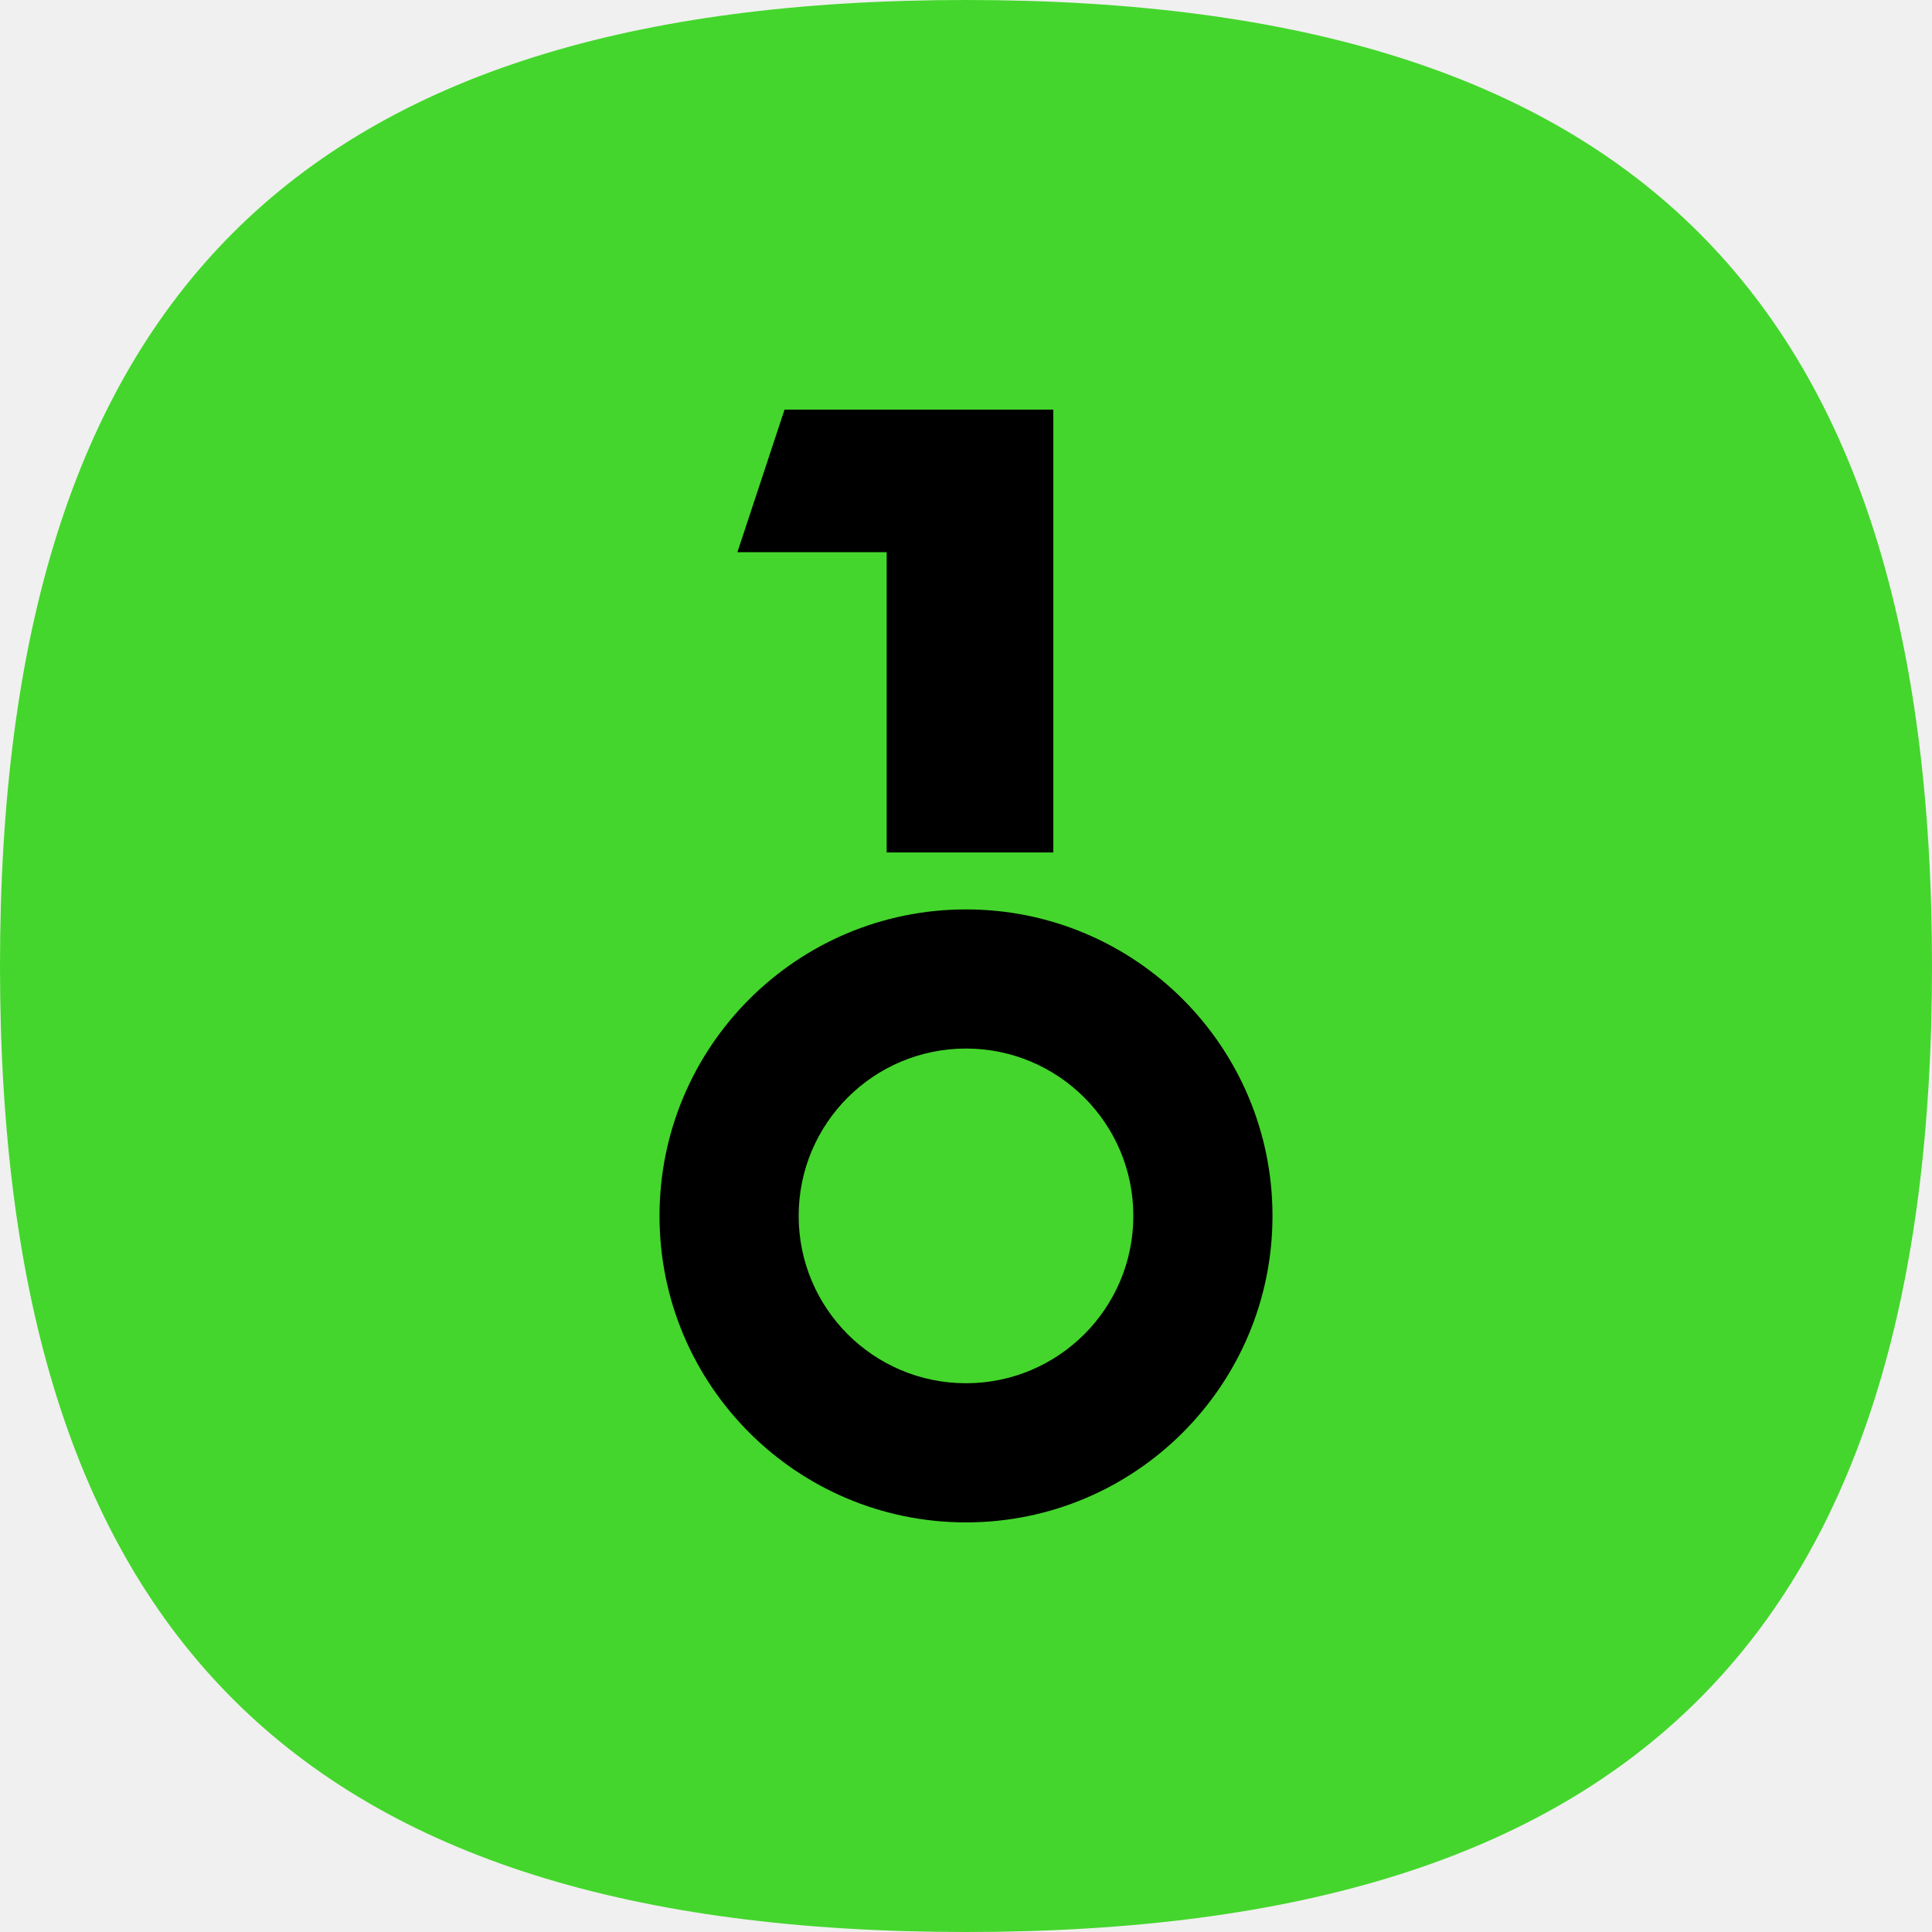
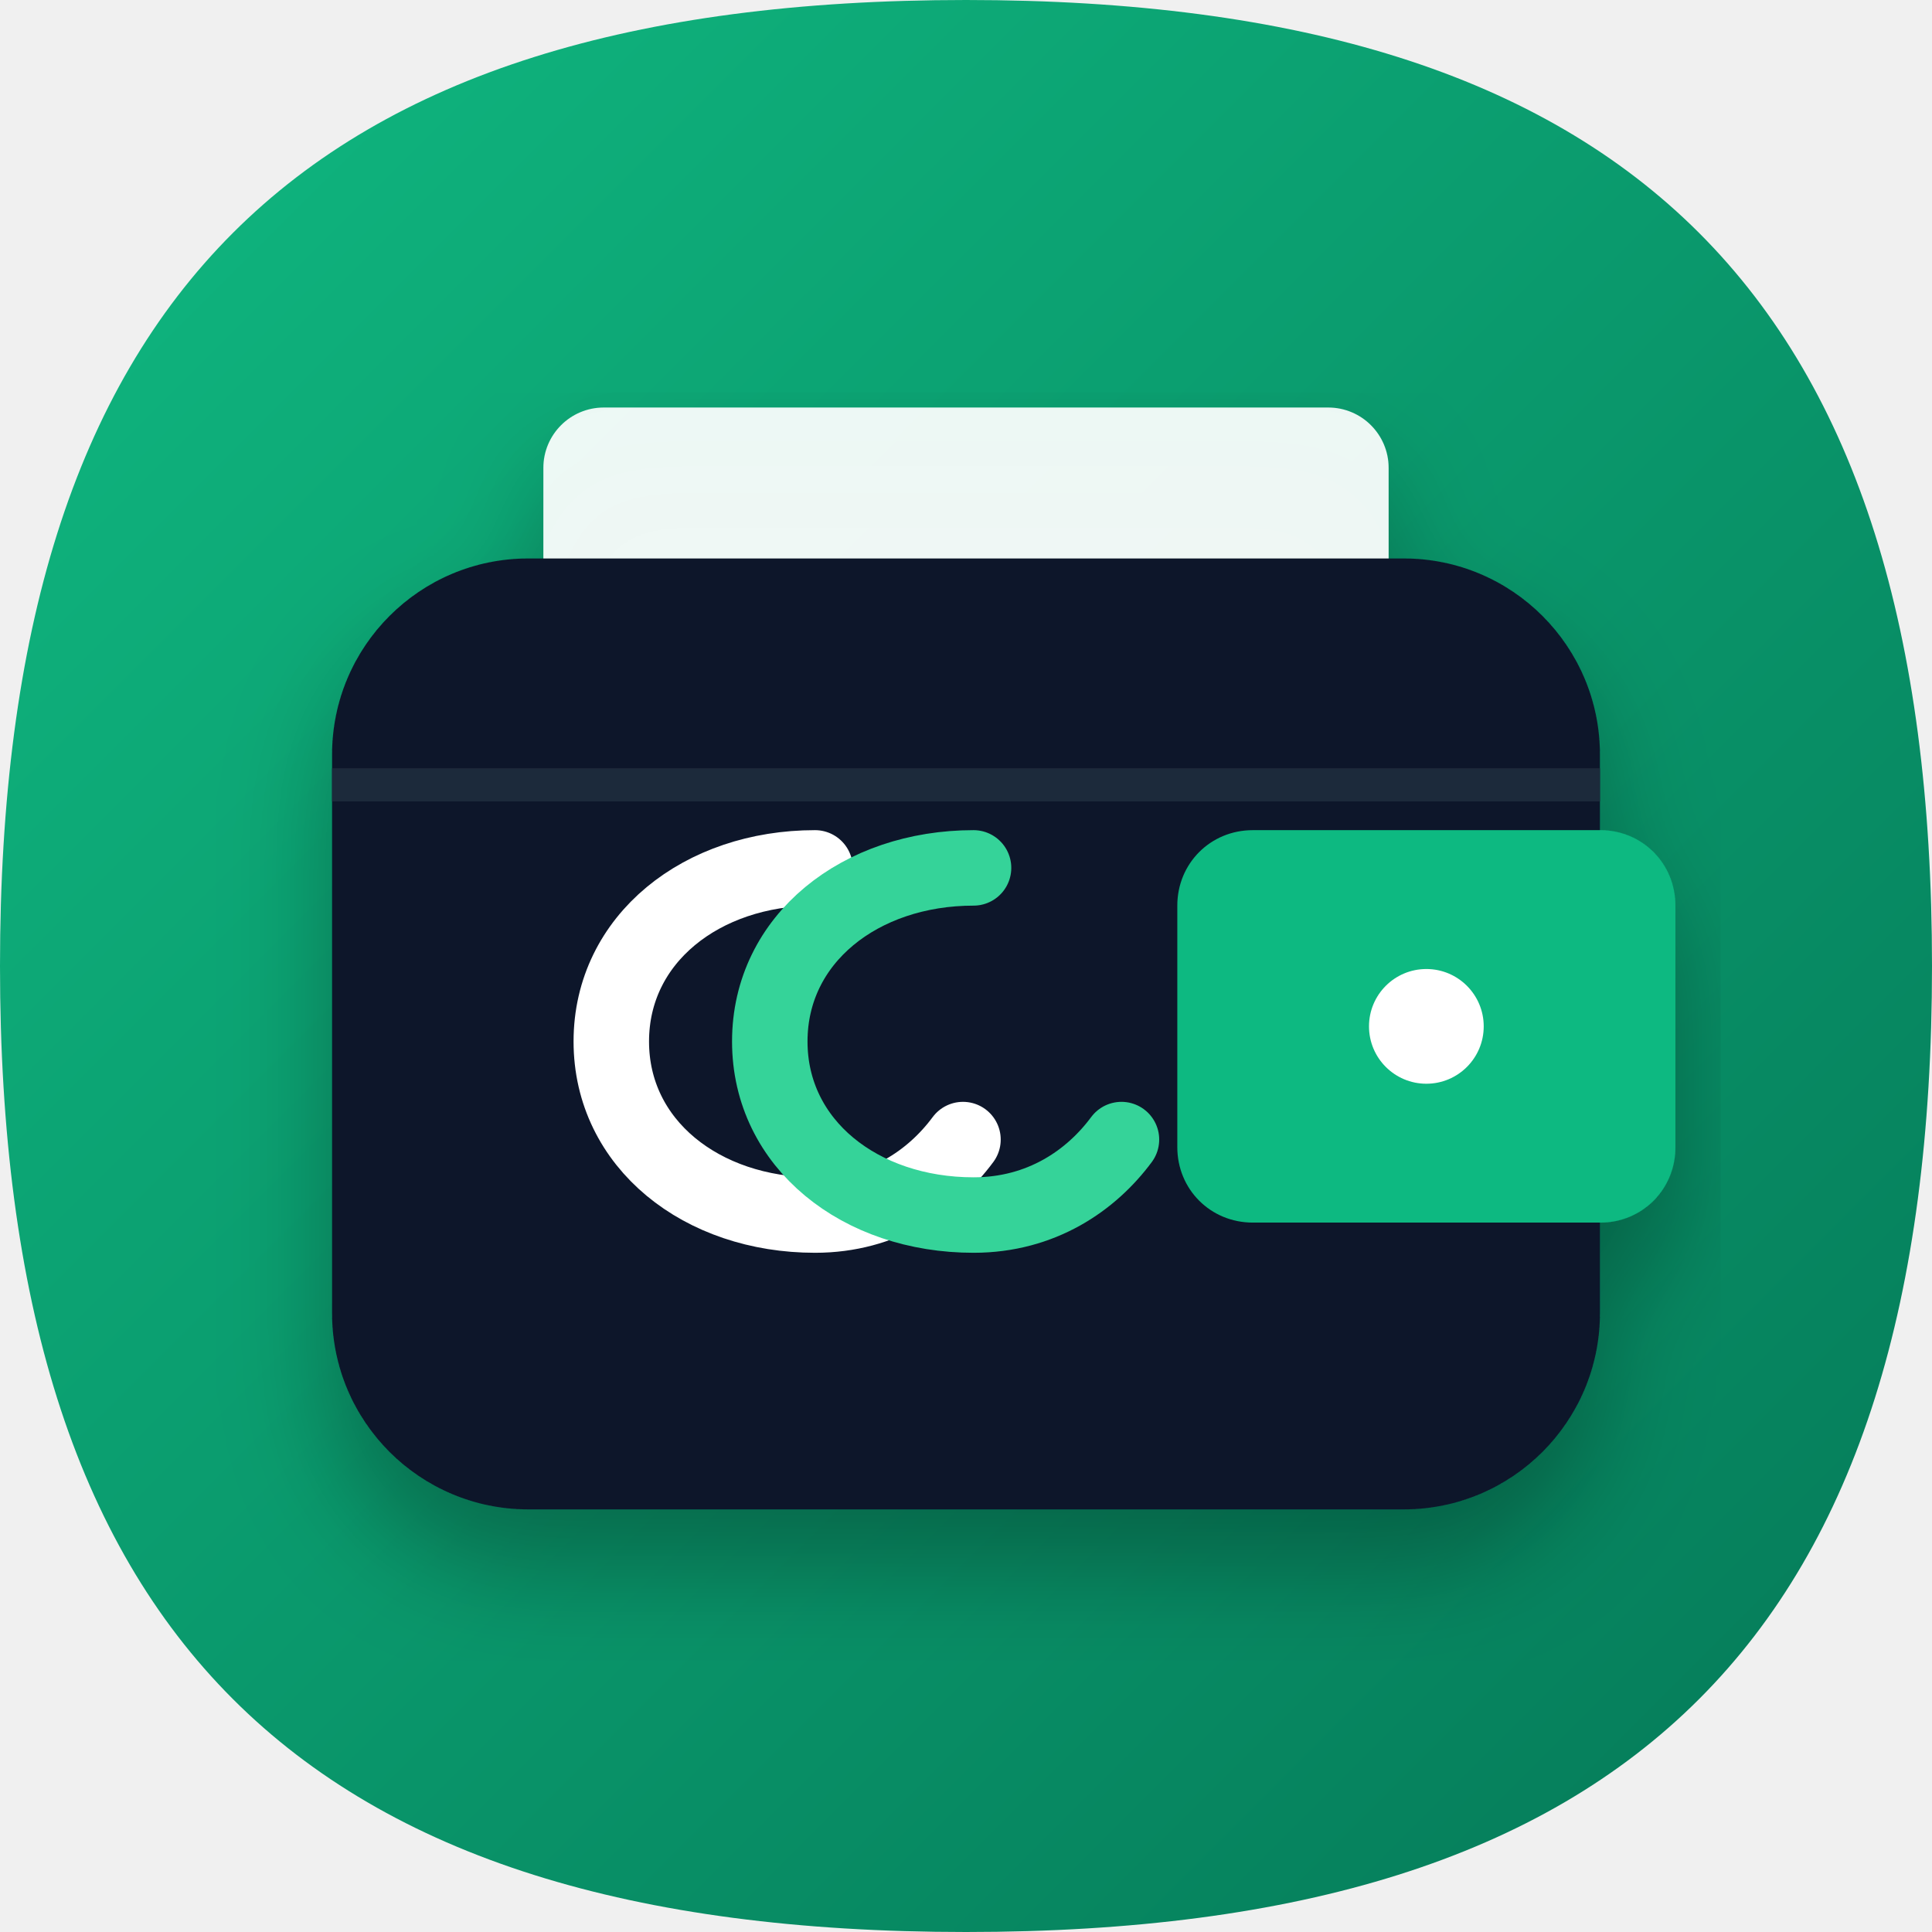
<svg xmlns="http://www.w3.org/2000/svg" width="128" height="128" viewBox="0 0 128 128" fill="none">
-   <path d="M128 64C128 108.183 108.183 128 64 128C19.817 128 0 108.183 0 64C0 19.817 19.817 0 64 0C108.183 0 128 19.817 128 64Z" fill="#44D62C" />
-   <path d="M69.783 27.138L51.978 27.138L48.855 36.583H58.744L58.744 56.478H69.783V27.138Z" fill="black" />
-   <path fill-rule="evenodd" clip-rule="evenodd" d="M84.306 80.556C84.306 91.771 75.215 100.862 64.001 100.862C52.786 100.862 43.695 91.771 43.695 80.556C43.695 69.342 52.786 60.251 64.001 60.251C75.215 60.251 84.306 69.342 84.306 80.556ZM75.087 80.556C75.087 86.68 70.124 91.643 64 91.643C57.877 91.643 52.914 86.68 52.914 80.556C52.914 74.433 57.877 69.469 64 69.469C70.124 69.469 75.087 74.433 75.087 80.556Z" fill="black" />
+   <defs>
+     <linearGradient id="bgGrad_prod_128" x1="0" y1="0" x2="128" y2="128" gradientUnits="userSpaceOnUse">
+       <stop offset="0%" stop-color="#10B981" />
+       <stop offset="100%" stop-color="#047857" />
+     </linearGradient>
+     <filter id="shadow_prod_128" x="14" y="22" width="100" height="88" filterUnits="userSpaceOnUse">
+       <feDropShadow dx="0" dy="4" stdDeviation="3.5" flood-color="#000000" flood-opacity="0.28" />
+     </filter>
+   </defs>
+   <path d="M128 64C128 108.183 108.183 128 64 128C19.817 128 0 108.183 0 64C0 19.817 19.817 0 64 0C108.183 0 128 19.817 128 64Z" fill="url(#bgGrad_prod_128)" />
+   <g filter="url(#shadow_prod_128)">
+     <rect x="36" y="27" width="56" height="18" rx="4" fill="#FFFFFF" fill-opacity="0.92" />
+     <rect x="22" y="37" width="84" height="63" rx="13" fill="#0F172A" />
+     <path d="M22 52 H106" stroke="#1E293B" stroke-width="2.2" />
+     <path d="M83 55 H106 C108.8 55, 111 57.2, 111 60 V76 C111 78.8, 108.8 81, 106 81 H83 C80.2 81, 78 78.8, 78 76 V60 C78 57.2, 80.2 55, 83 55 Z" fill="#10B981" />
+     <circle cx="94.5" cy="68" r="3.8" fill="#FFFFFF" />
+     <path d="M54 57.5 C46.5 57.5, 40.5 62.2, 40.5 69 C 40.5 75.8, 46.5 80.5, 54 80.5 C 58.5 80.5, 61.8 78.2, 63.8 75.5" stroke="#FFFFFF" stroke-width="5" stroke-linecap="round" fill="none" />
+     <path d="M64.5 57.5 C57 57.5, 51 62.2, 51 69 C 51 75.8, 57 80.5, 64.5 80.5 C 69 80.5, 72.3 78.2, 74.3 75.5" stroke="#34D399" stroke-width="5" stroke-linecap="round" fill="none" />
+   </g>
</svg>
